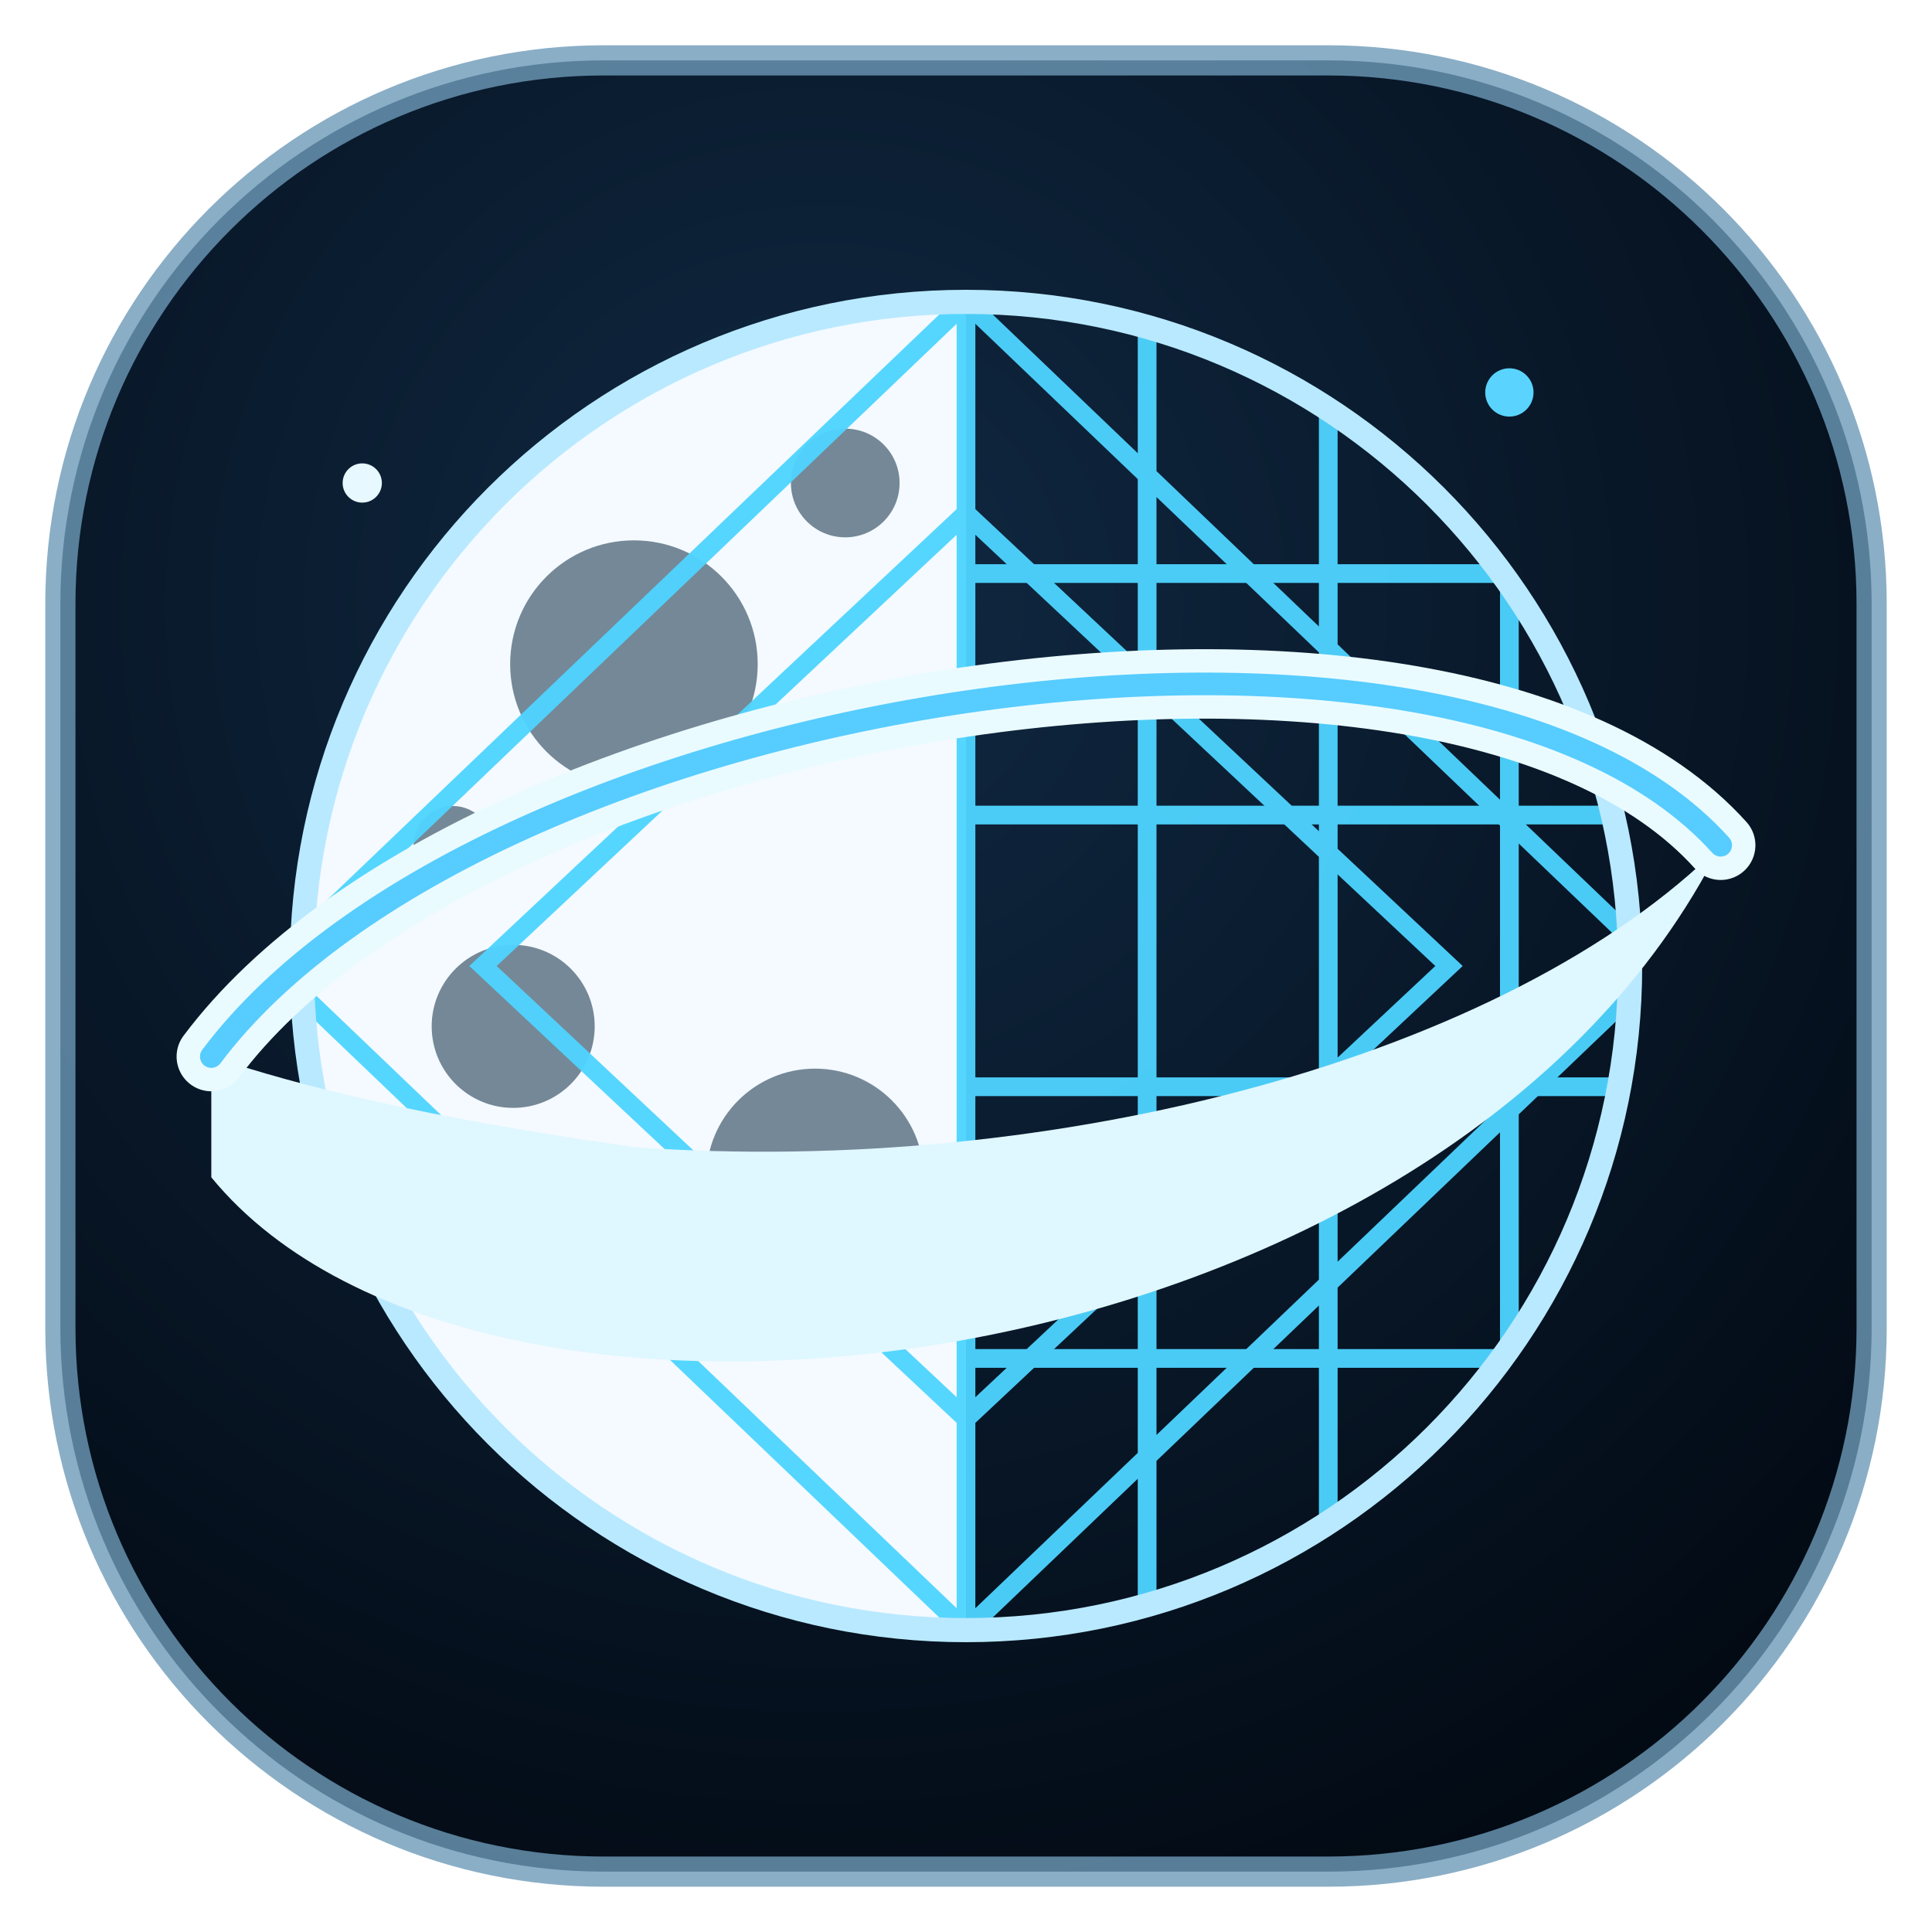
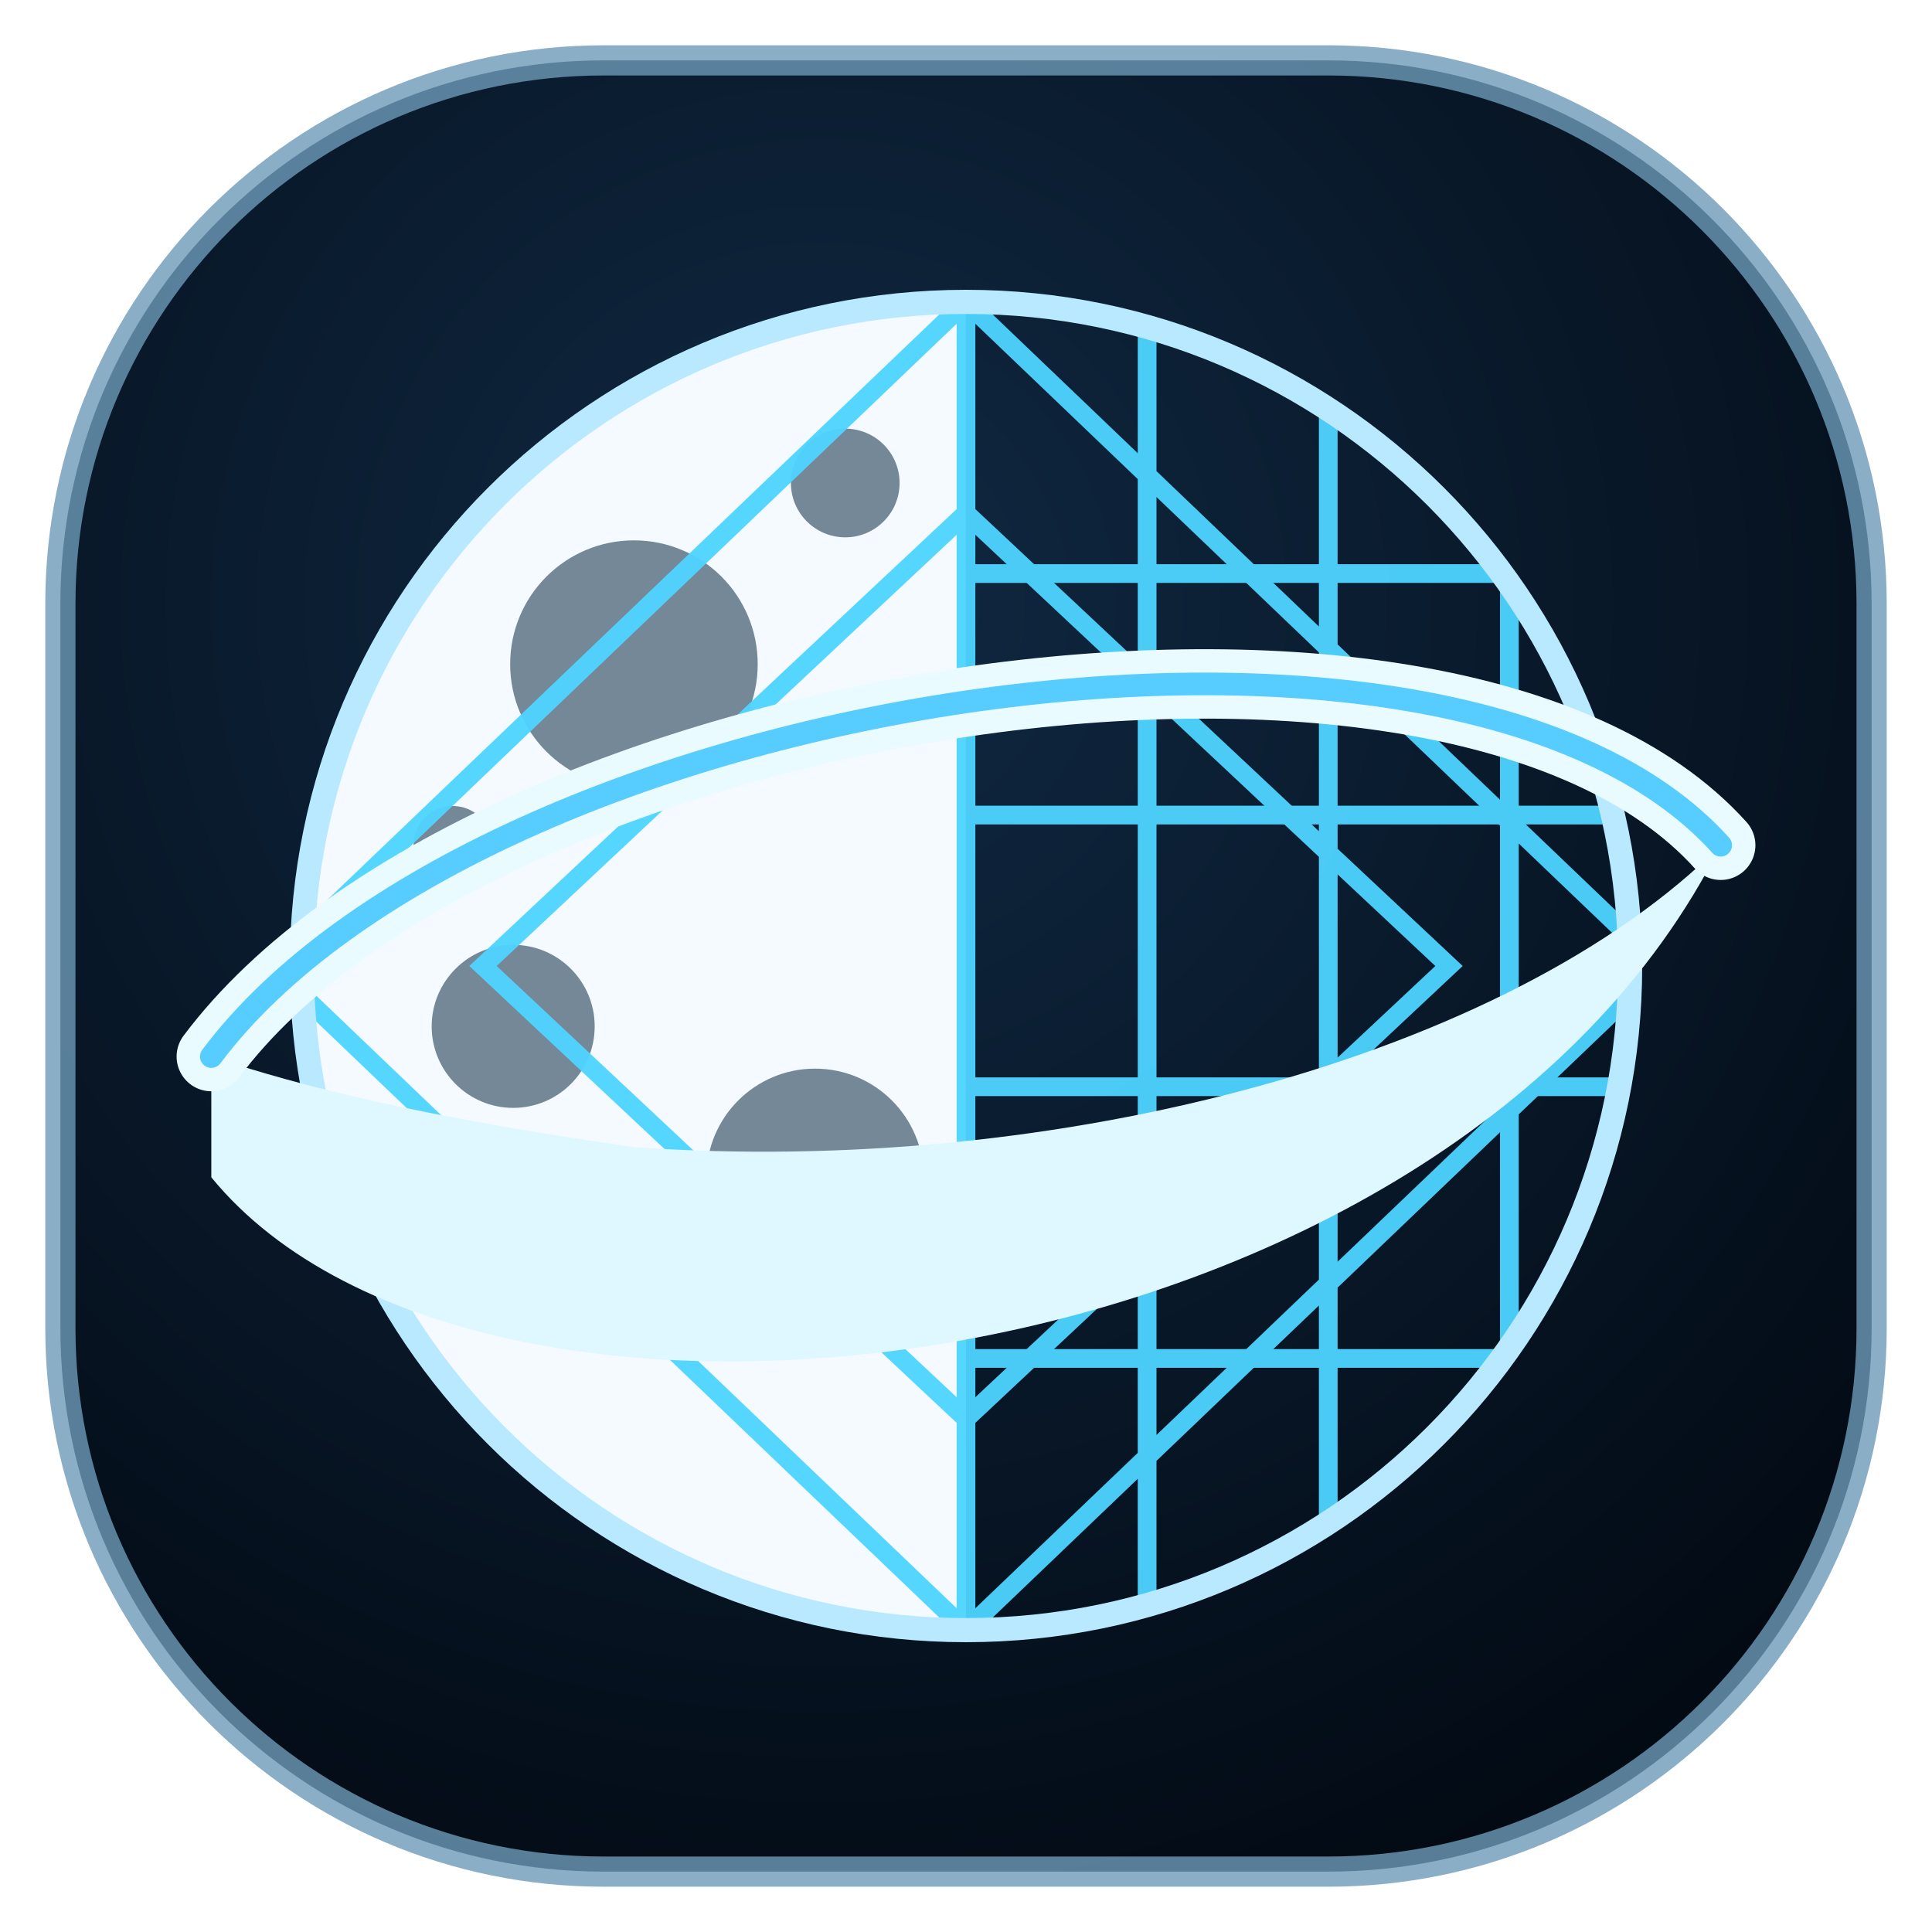
<svg xmlns="http://www.w3.org/2000/svg" viewBox="0 0 64 64" fill="none">
  <defs>
    <radialGradient id="space" cx=".42" cy=".3" r=".8">
      <stop stop-color="#102943" />
      <stop offset="1" stop-color="#020912" />
    </radialGradient>
    <linearGradient id="moon" x1="17" y1="16" x2="36" y2="48">
      <stop stop-color="#F4FAFF" />
      <stop offset=".52" stop-color="#A7C4D6" />
      <stop offset="1" stop-color="#35536A" />
    </linearGradient>
    <clipPath id="orb">
      <circle cx="32" cy="32" r="22" />
    </clipPath>
  </defs>
  <rect x="2" y="2" width="60" height="60" rx="18" fill="url(#space)" stroke="#6D9AB8" stroke-opacity=".8" />
  <g clip-path="url(#orb)">
    <path d="M32 10c-12.2 0-22 9.8-22 22s9.8 22 22 22V10Z" fill="url(#moon)" />
    <g fill="#274257" opacity=".62">
      <circle cx="21" cy="22" r="4.1" />
      <circle cx="17" cy="34" r="2.7" />
      <circle cx="27" cy="39" r="3.6" />
      <circle cx="28" cy="16" r="1.8" />
      <circle cx="15" cy="28" r="1.3" />
    </g>
    <g stroke="#4ED4FF" stroke-width=".62" opacity=".95">
      <path d="M32 9v46M38 10v44M44 12v40M50 16v32M56 23v18M32 10l23 22-23 22M32 10 9 32l23 22M32 17l16 15-16 15M32 17 16 32l16 15" />
      <path d="M32 19h22M32 27h23M32 36h23M32 45h20" />
    </g>
  </g>
  <circle cx="32" cy="32" r="22" stroke="#B9E9FF" stroke-width=".8" />
  <path d="M7 39C16 50 48 46 57 28C50 35 35 39 21 38 14 37 10 36 7 35v4Z" fill="#DFF7FF" />
  <path d="M7 35C16 23 48 18 57 28" stroke="#EAFBFF" stroke-width="2.3" stroke-linecap="round" />
  <path d="M7 35C16 23 48 18 57 28" stroke="#57CCFF" stroke-width=".75" stroke-linecap="round" />
-   <circle cx="50" cy="13" r=".8" fill="#5AD4FF" />
-   <circle cx="12" cy="16" r=".65" fill="#E7F8FF" />
</svg>
